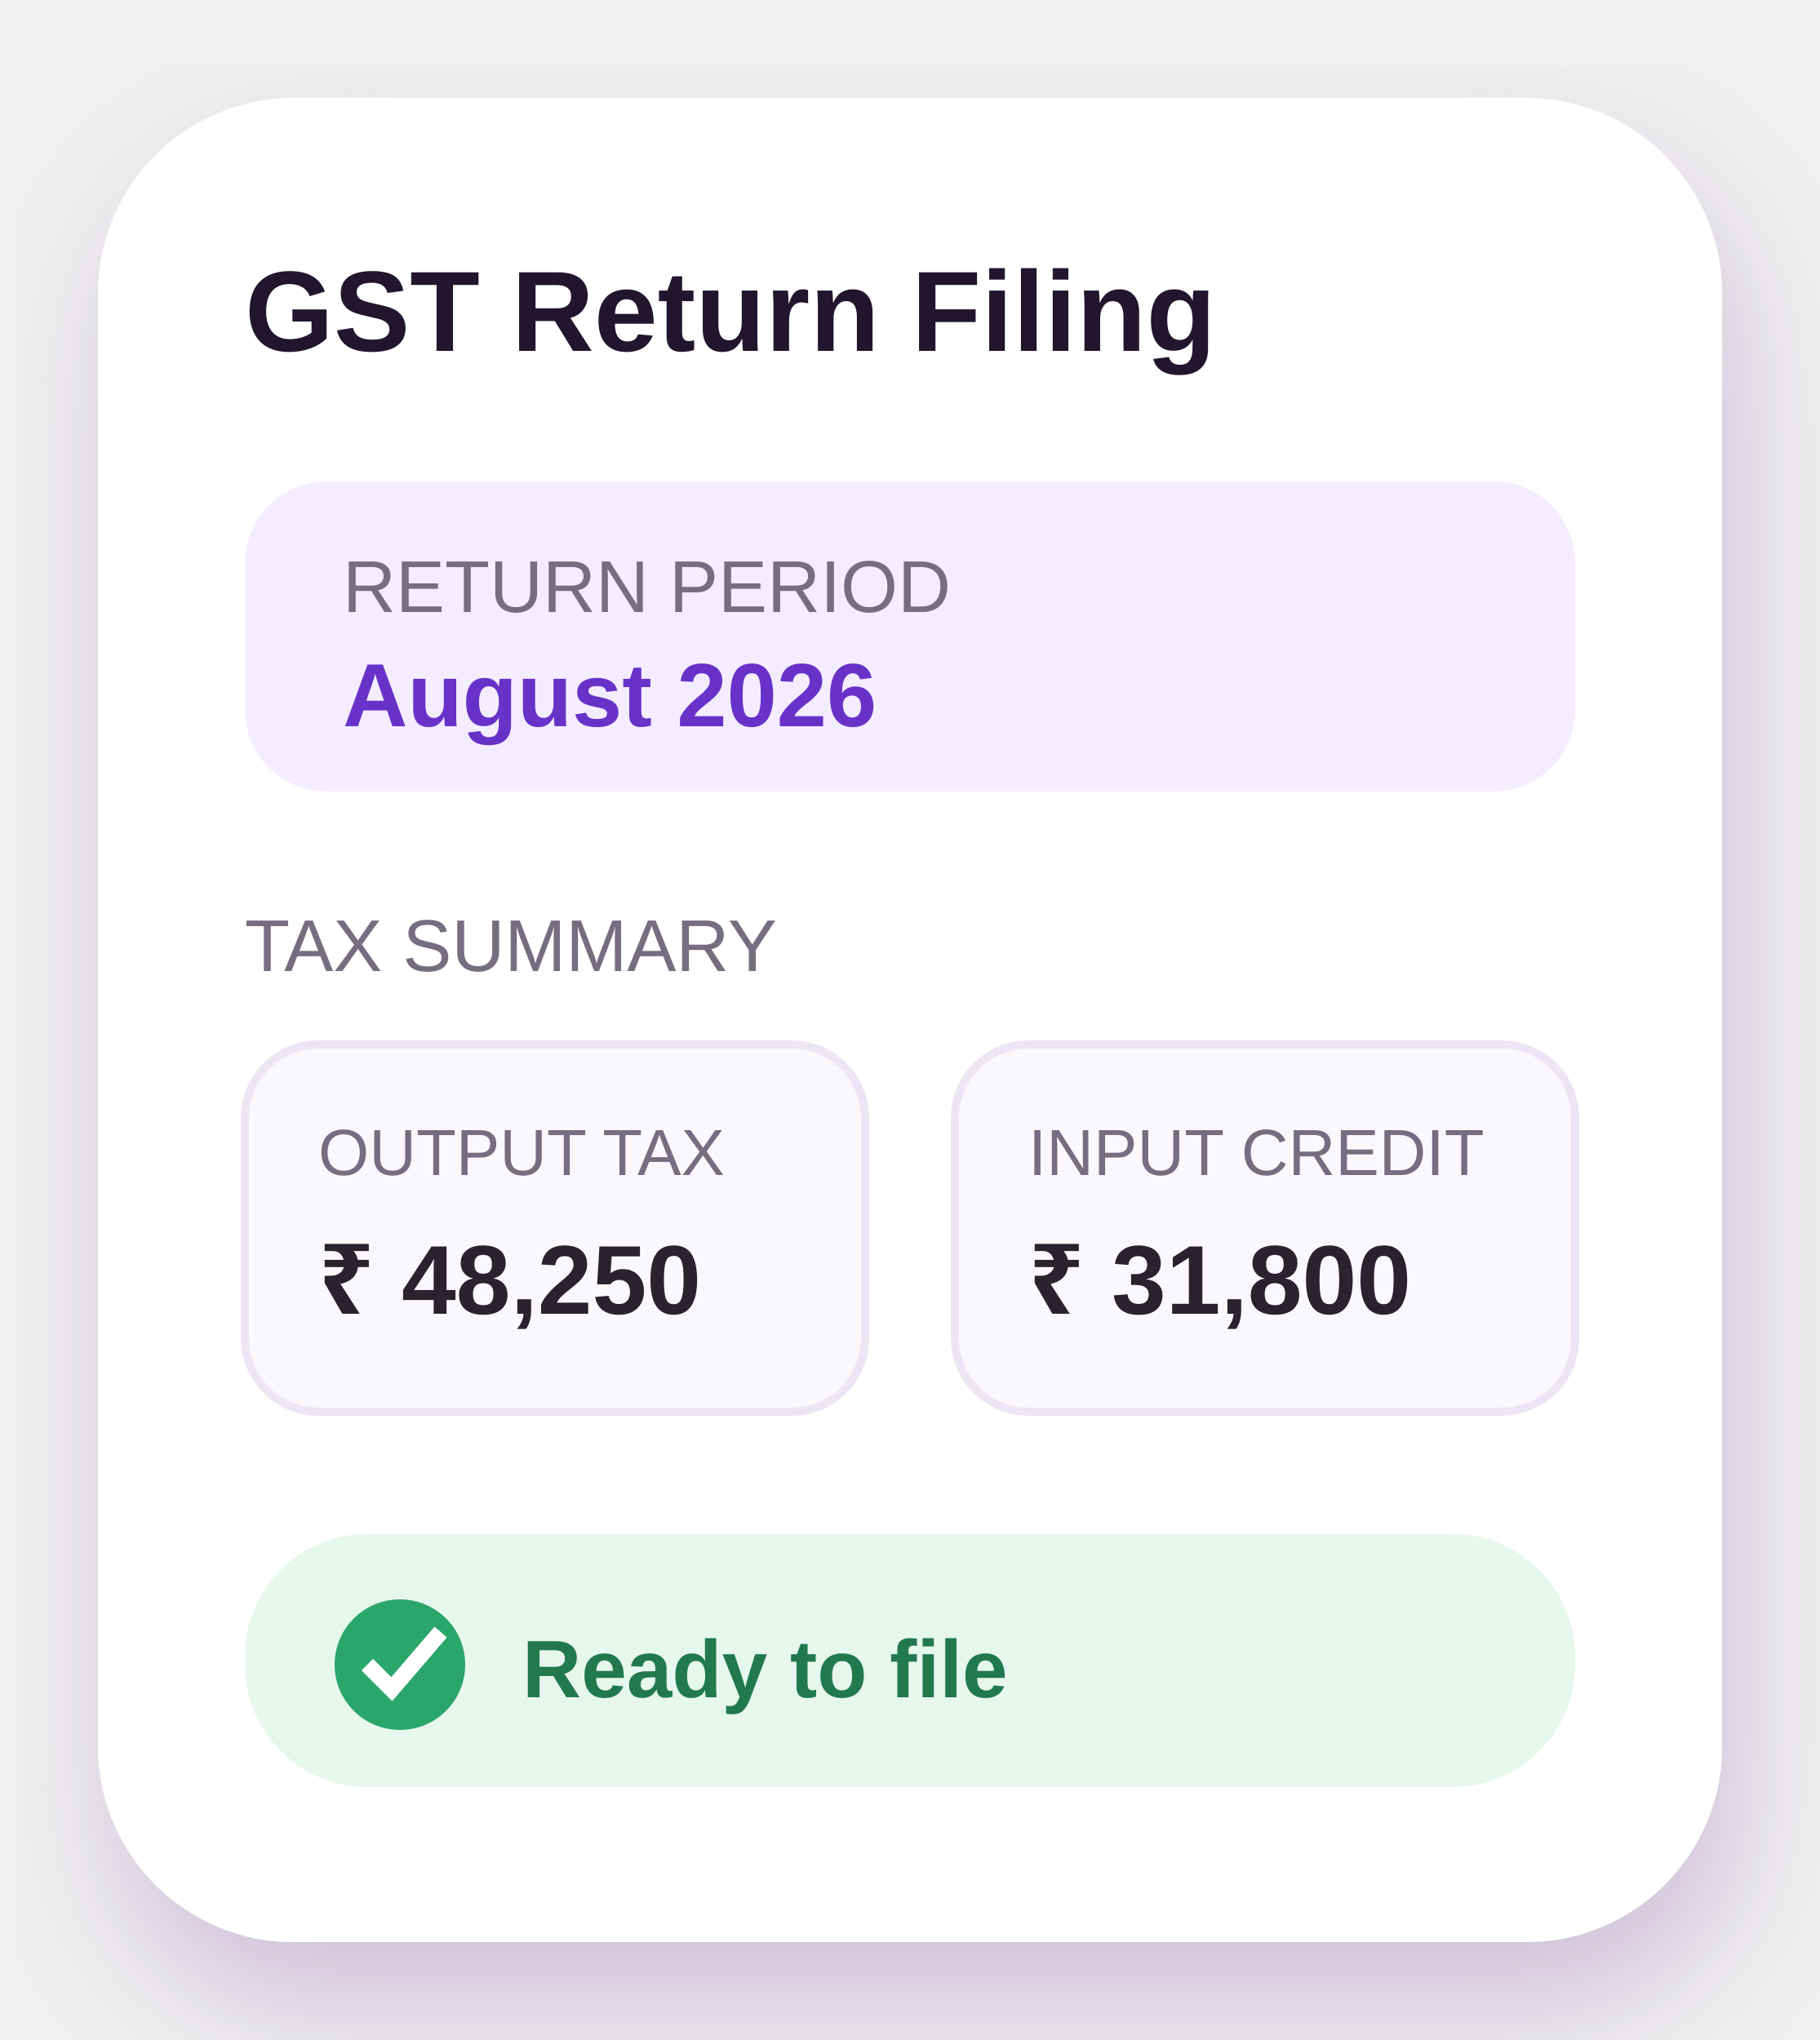
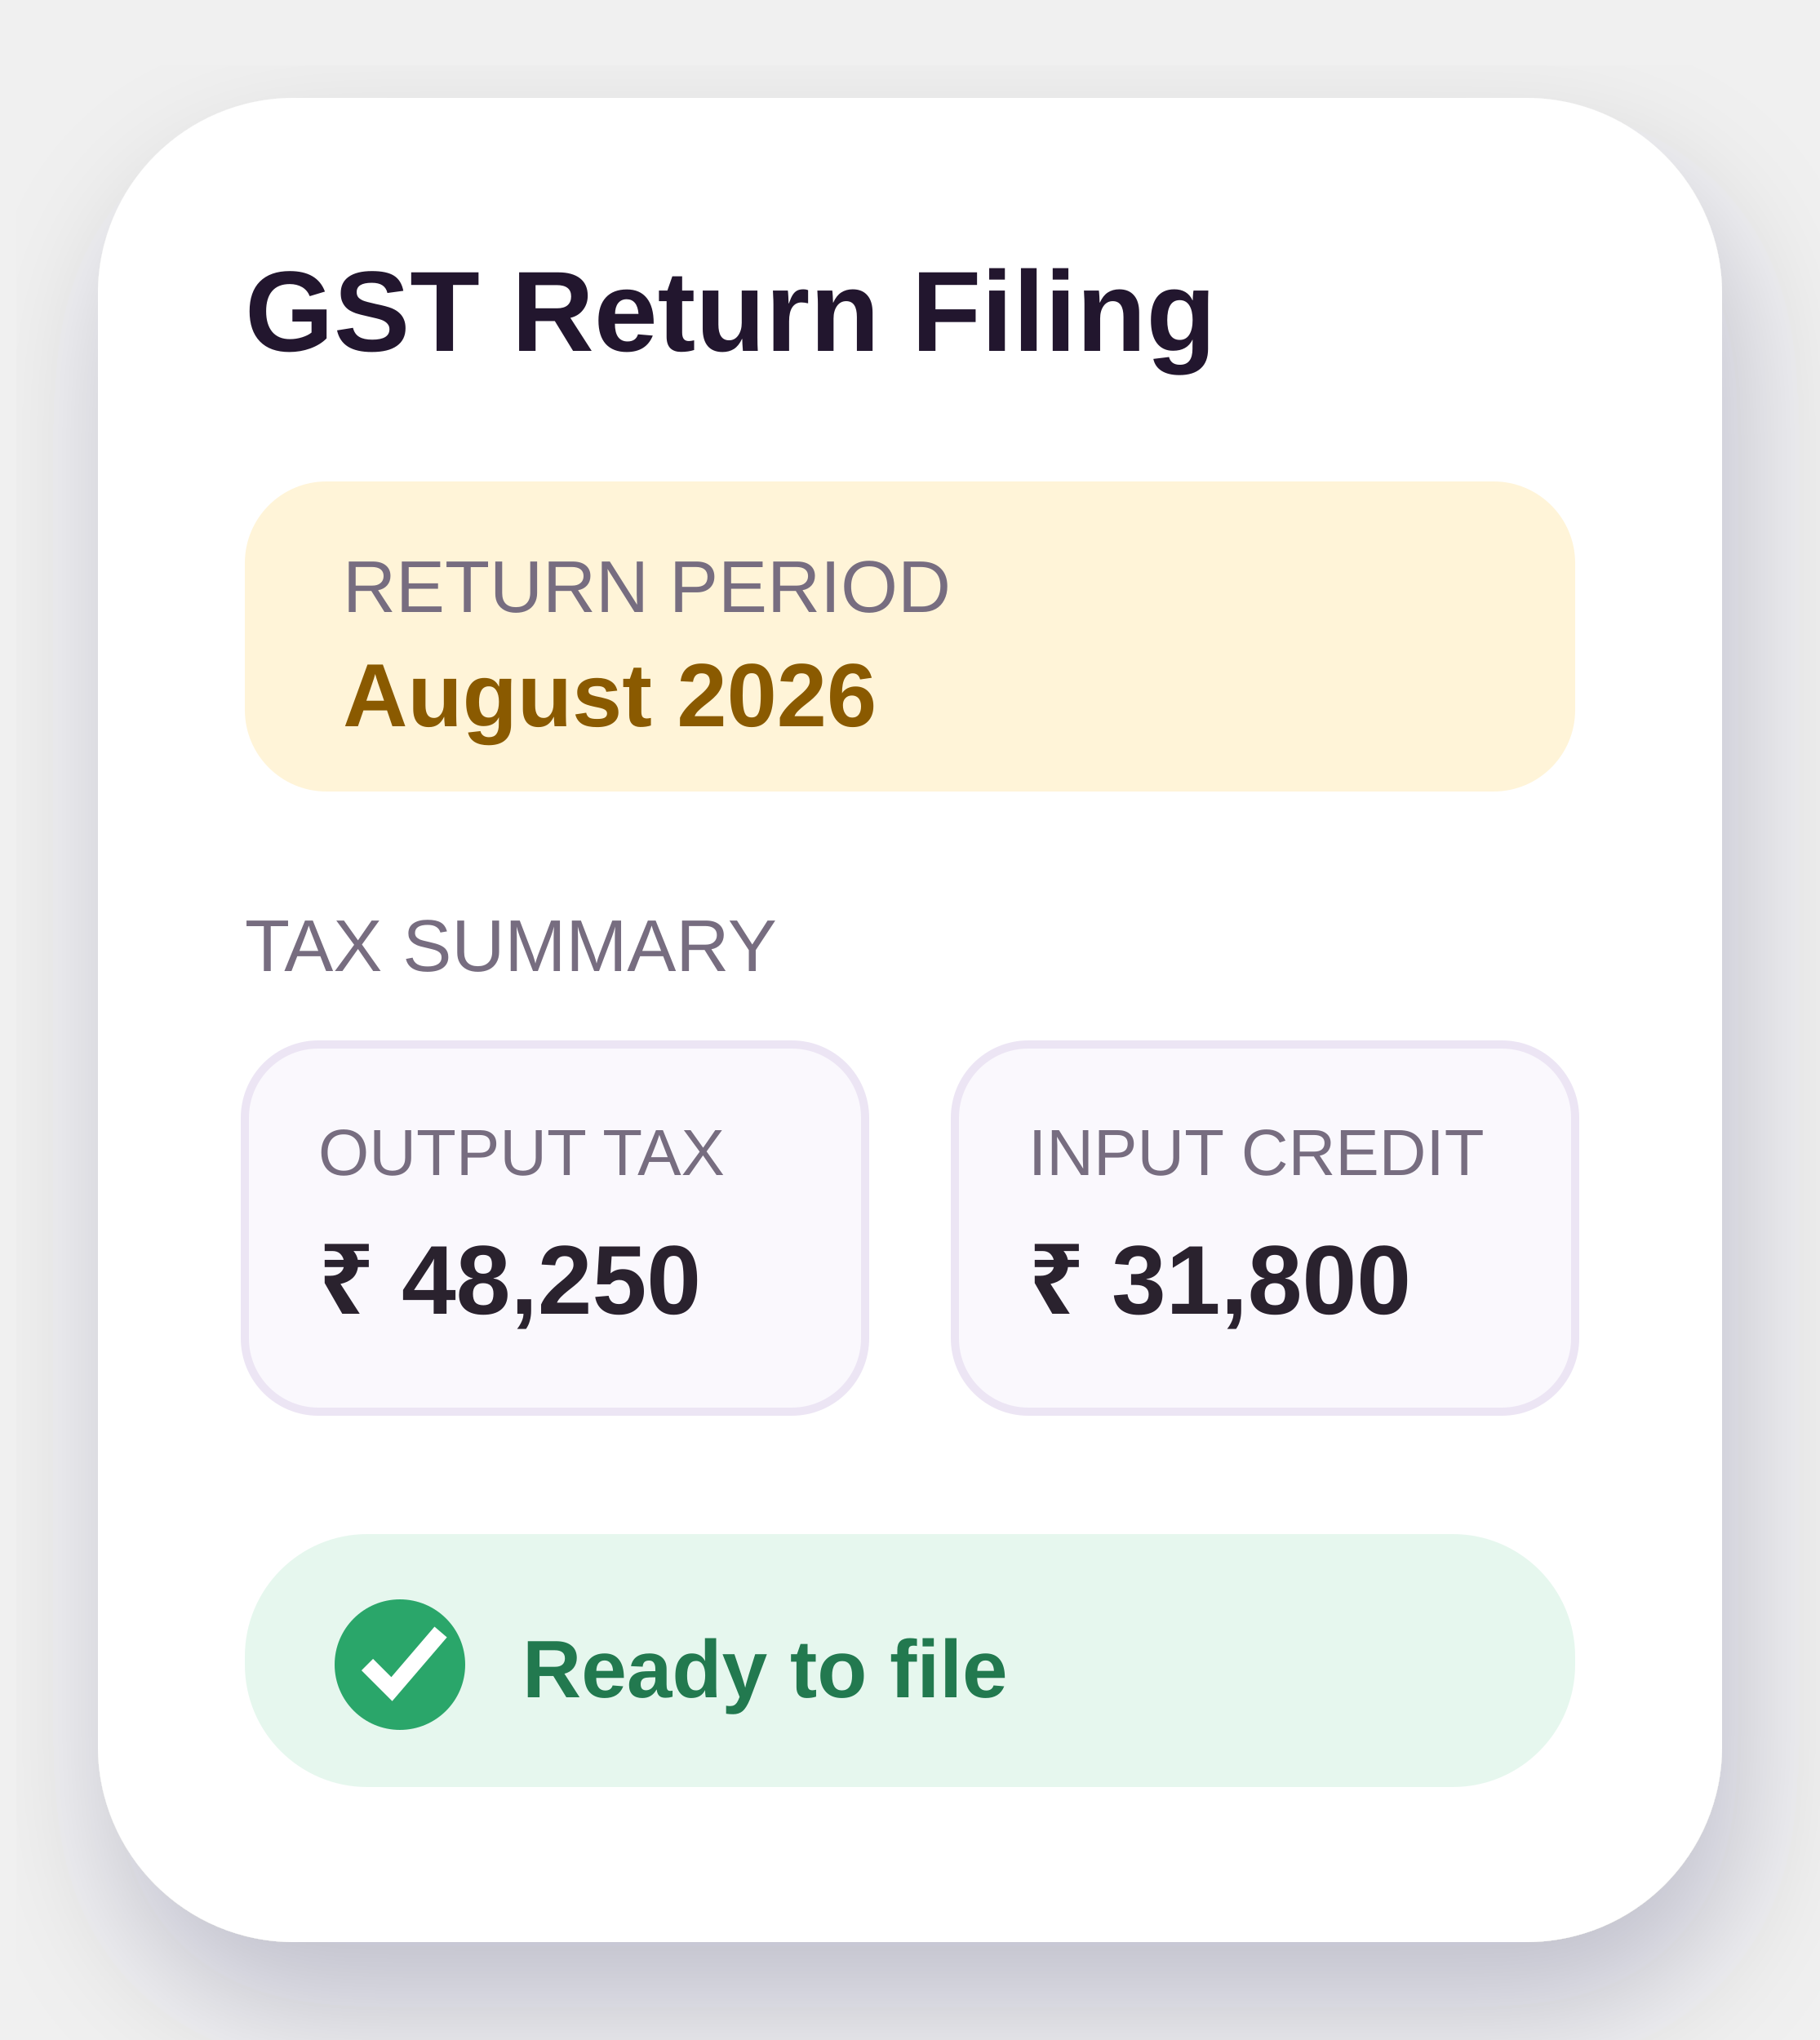
<svg xmlns="http://www.w3.org/2000/svg" width="223" height="250" viewBox="0 0 223 250">
  <defs>
    <filter id="s">
-       <feDropShadow dy="8" stdDeviation="8" flood-color="#4c1680" flood-opacity=".2" />
+       <feDropShadow dy="8" stdDeviation="8" flood-color="#010C41" flood-opacity=".2" />
    </filter>
  </defs>
  <g filter="url(#s)">
    <rect x="12" y="12" width="199" height="226" rx="24" fill="#fff" />
    <text x="30" y="43" font-family="Arial" font-size="14" font-weight="700" fill="#24182f">GST Return Filing</text>
-     <rect x="30" y="59" width="163" height="38" rx="10" fill="#f3edff" />
+     <rect x="30" y="59" width="163" height="38" rx="10" fill="#FFF4D8" />
    <text x="42" y="75" font-family="Arial" font-size="9" fill="#776d80">RETURN PERIOD</text>
-     <text x="42" y="89" font-family="Arial" font-size="11" font-weight="700" fill="#6730c9">August 2026</text>
+     <text x="42" y="89" font-family="Arial" font-size="11" font-weight="700" fill="#8A5A00">August 2026</text>
    <text x="30" y="119" font-family="Arial" font-size="9" fill="#776d80">TAX SUMMARY</text>
    <rect x="30" y="128" width="76" height="45" rx="9" fill="#faf8fd" stroke="#ece5f4" />
    <text x="39" y="144" font-family="Arial" font-size="8" fill="#776d80">OUTPUT TAX</text>
    <text x="39" y="161" font-family="Arial" font-size="12" font-weight="700" fill="#29202f">₹ 48,250</text>
    <rect x="117" y="128" width="76" height="45" rx="9" fill="#faf8fd" stroke="#ece5f4" />
    <text x="126" y="144" font-family="Arial" font-size="8" fill="#776d80">INPUT CREDIT</text>
    <text x="126" y="161" font-family="Arial" font-size="12" font-weight="700" fill="#29202f">₹ 31,800</text>
    <rect x="30" y="188" width="163" height="31" rx="15" fill="#e6f7ee" />
    <circle cx="49" cy="204" r="8" fill="#2ba66a" />
    <path d="m45 204 3 3 6-7" fill="none" stroke="#fff" stroke-width="2" />
    <text x="64" y="208" font-family="Arial" font-size="10" font-weight="700" fill="#20794f">Ready to file</text>
  </g>
</svg>
